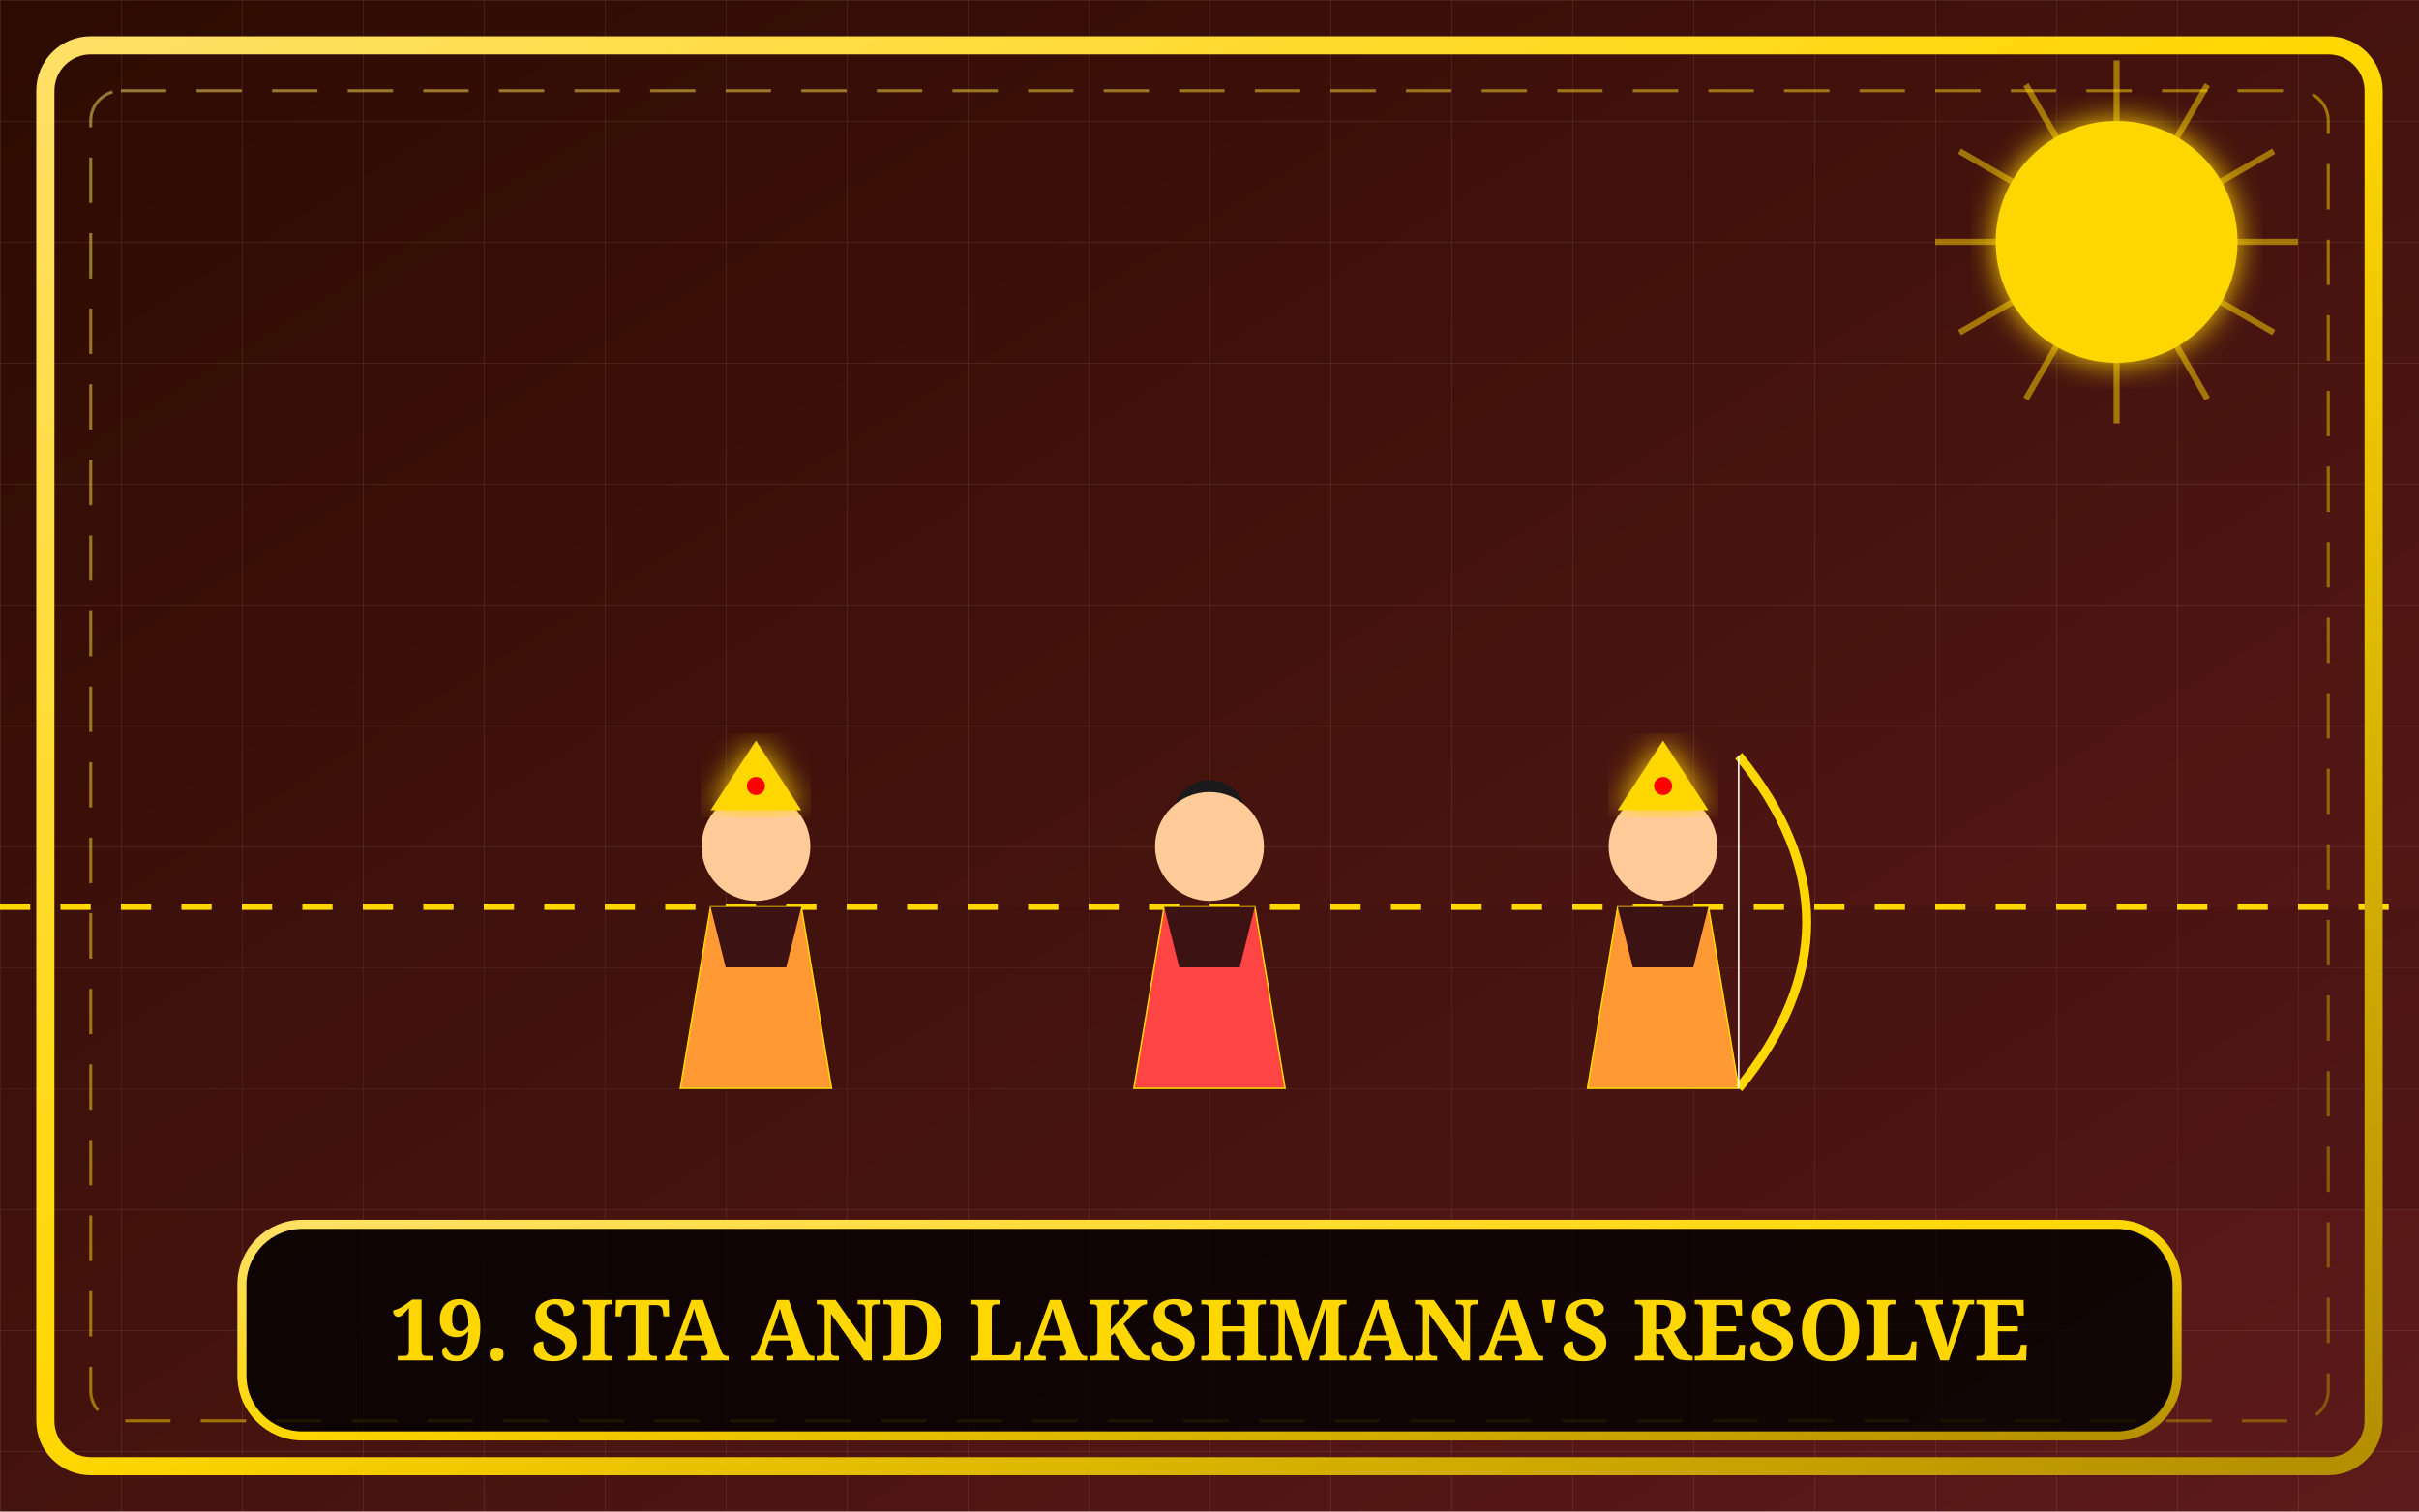
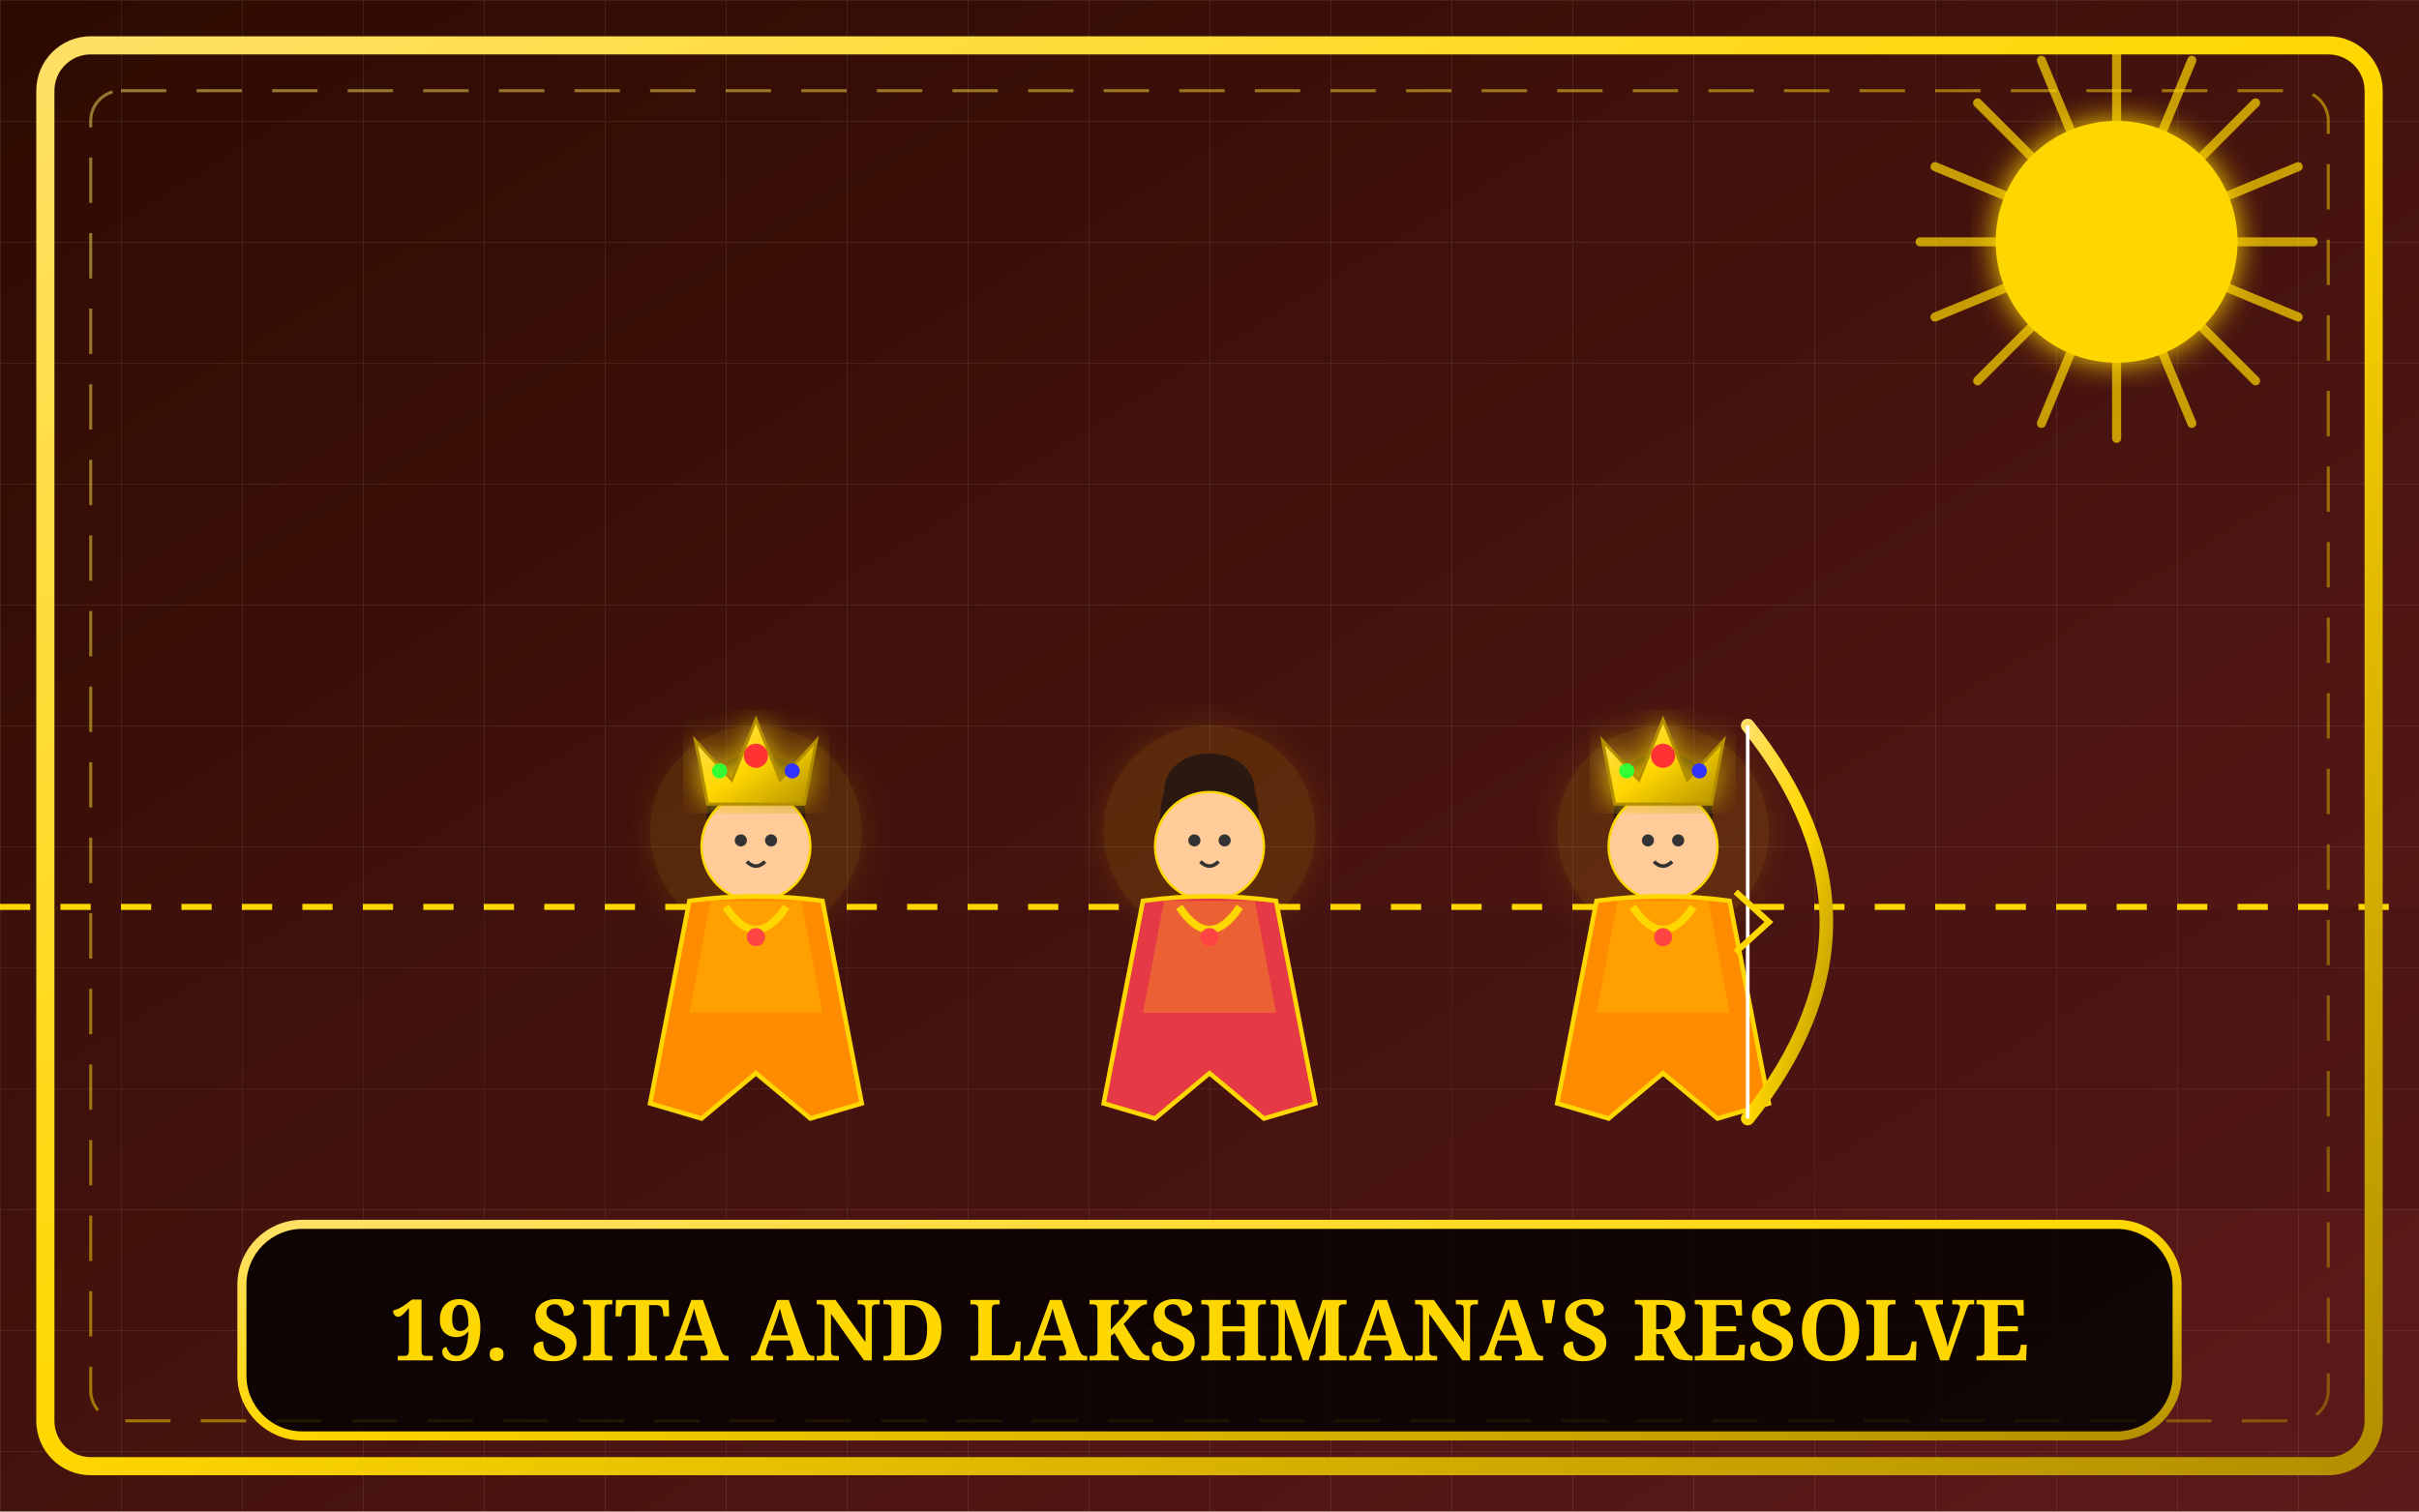
<svg xmlns="http://www.w3.org/2000/svg" viewBox="0 0 800 500" width="100%" height="100%">
  <defs>
    <linearGradient id="bg19" x1="0%" y1="0%" x2="100%" y2="100%">
      <stop offset="0%" stop-color="#2d0b00" />
      <stop offset="100%" stop-color="#5d1a1a" />
    </linearGradient>
    <linearGradient id="goldGrad" x1="0%" y1="0%" x2="100%" y2="100%">
      <stop offset="0%" stop-color="#ffe066" />
      <stop offset="50%" stop-color="#ffd700" />
      <stop offset="100%" stop-color="#b38f00" />
    </linearGradient>
    <filter id="glow">
      <feGaussianBlur stdDeviation="5" result="blur" />
      <feMerge>
        <feMergeNode in="blur" />
        <feMergeNode in="SourceGraphic" />
      </feMerge>
    </filter>
    <pattern id="grid" width="40" height="40" patternUnits="userSpaceOnUse">
      <path d="M 40 0 L 0 0 0 40" fill="none" stroke="white" stroke-width="0.5" opacity="0.1" />
    </pattern>
  </defs>
  <rect width="800" height="500" fill="url(#bg19)" />
  <rect width="800" height="500" fill="url(#grid)" />
  <circle cx="700" cy="80" r="40" fill="#ffd700" filter="url(#glow)" />
-   <line x1="700" y1="80" x2="700" y2="20" stroke="#ffd700" stroke-width="2" transform="rotate(0, 700, 80)" opacity="0.5" />
-   <line x1="700" y1="80" x2="700" y2="20" stroke="#ffd700" stroke-width="2" transform="rotate(30, 700, 80)" opacity="0.5" />
-   <line x1="700" y1="80" x2="700" y2="20" stroke="#ffd700" stroke-width="2" transform="rotate(60, 700, 80)" opacity="0.5" />
-   <line x1="700" y1="80" x2="700" y2="20" stroke="#ffd700" stroke-width="2" transform="rotate(90, 700, 80)" opacity="0.5" />
-   <line x1="700" y1="80" x2="700" y2="20" stroke="#ffd700" stroke-width="2" transform="rotate(120, 700, 80)" opacity="0.5" />
-   <line x1="700" y1="80" x2="700" y2="20" stroke="#ffd700" stroke-width="2" transform="rotate(150, 700, 80)" opacity="0.5" />
-   <line x1="700" y1="80" x2="700" y2="20" stroke="#ffd700" stroke-width="2" transform="rotate(180, 700, 80)" opacity="0.5" />
-   <line x1="700" y1="80" x2="700" y2="20" stroke="#ffd700" stroke-width="2" transform="rotate(210, 700, 80)" opacity="0.5" />
-   <line x1="700" y1="80" x2="700" y2="20" stroke="#ffd700" stroke-width="2" transform="rotate(240, 700, 80)" opacity="0.5" />
-   <line x1="700" y1="80" x2="700" y2="20" stroke="#ffd700" stroke-width="2" transform="rotate(270, 700, 80)" opacity="0.5" />
-   <line x1="700" y1="80" x2="700" y2="20" stroke="#ffd700" stroke-width="2" transform="rotate(300, 700, 80)" opacity="0.5" />
-   <line x1="700" y1="80" x2="700" y2="20" stroke="#ffd700" stroke-width="2" transform="rotate(330, 700, 80)" opacity="0.5" />
+   <line x1="700" y1="80" x2="700" y2="15" stroke="#ffd700" stroke-width="3" stroke-linecap="round" transform="rotate(0.0, 700, 80)" opacity="0.7" />
+   <line x1="700" y1="80" x2="700" y2="15" stroke="#ffd700" stroke-width="3" stroke-linecap="round" transform="rotate(22.5, 700, 80)" opacity="0.7" />
+   <line x1="700" y1="80" x2="700" y2="15" stroke="#ffd700" stroke-width="3" stroke-linecap="round" transform="rotate(45.0, 700, 80)" opacity="0.7" />
+   <line x1="700" y1="80" x2="700" y2="15" stroke="#ffd700" stroke-width="3" stroke-linecap="round" transform="rotate(67.5, 700, 80)" opacity="0.7" />
+   <line x1="700" y1="80" x2="700" y2="15" stroke="#ffd700" stroke-width="3" stroke-linecap="round" transform="rotate(90.0, 700, 80)" opacity="0.7" />
+   <line x1="700" y1="80" x2="700" y2="15" stroke="#ffd700" stroke-width="3" stroke-linecap="round" transform="rotate(112.5, 700, 80)" opacity="0.7" />
+   <line x1="700" y1="80" x2="700" y2="15" stroke="#ffd700" stroke-width="3" stroke-linecap="round" transform="rotate(135.0, 700, 80)" opacity="0.7" />
+   <line x1="700" y1="80" x2="700" y2="15" stroke="#ffd700" stroke-width="3" stroke-linecap="round" transform="rotate(157.5, 700, 80)" opacity="0.7" />
+   <line x1="700" y1="80" x2="700" y2="15" stroke="#ffd700" stroke-width="3" stroke-linecap="round" transform="rotate(180.0, 700, 80)" opacity="0.7" />
+   <line x1="700" y1="80" x2="700" y2="15" stroke="#ffd700" stroke-width="3" stroke-linecap="round" transform="rotate(202.5, 700, 80)" opacity="0.7" />
+   <line x1="700" y1="80" x2="700" y2="15" stroke="#ffd700" stroke-width="3" stroke-linecap="round" transform="rotate(225.0, 700, 80)" opacity="0.7" />
+   <line x1="700" y1="80" x2="700" y2="15" stroke="#ffd700" stroke-width="3" stroke-linecap="round" transform="rotate(247.5, 700, 80)" opacity="0.7" />
+   <line x1="700" y1="80" x2="700" y2="15" stroke="#ffd700" stroke-width="3" stroke-linecap="round" transform="rotate(270.0, 700, 80)" opacity="0.7" />
+   <line x1="700" y1="80" x2="700" y2="15" stroke="#ffd700" stroke-width="3" stroke-linecap="round" transform="rotate(292.5, 700, 80)" opacity="0.7" />
+   <line x1="700" y1="80" x2="700" y2="15" stroke="#ffd700" stroke-width="3" stroke-linecap="round" transform="rotate(315.0, 700, 80)" opacity="0.7" />
+   <line x1="700" y1="80" x2="700" y2="15" stroke="#ffd700" stroke-width="3" stroke-linecap="round" transform="rotate(337.5, 700, 80)" opacity="0.7" />
  <rect x="0" y="300" width="800" height="100" fill="#3d1212" opacity="0.3" />
  <path d="M 0 300 L 800 300" stroke="#ffd700" stroke-width="2" stroke-dasharray="10,10" />
  <rect x="15" y="15" width="770" height="470" rx="15" fill="none" stroke="url(#goldGrad)" stroke-width="6" />
  <rect x="30" y="30" width="740" height="440" rx="10" fill="none" stroke="url(#goldGrad)" stroke-width="1" stroke-dasharray="15,10" opacity="0.5" />
  <g transform="translate(0, -20)">
    <g transform="translate(250,300) scale(1)">
-       <circle cx="0" cy="-10" r="12" fill="#1a1a1a" />
-       <path d="M -15 20 L 15 20 L 25 80 L -25 80 Z" fill="#ff9933" stroke="#ffd700" stroke-width="0.5" />
-       <path d="M -15 20 L 15 20 L 10 40 L -10 40 Z" fill="#3d1212" />
-       <circle cx="0" cy="0" r="18" fill="#ffcc99" />
-       <path d="M -15 -12 L 15 -12 L 0 -35 Z" fill="#ffd700" filter="url(#glow)" />
-       <circle cx="0" cy="-20" r="3" fill="red" />
+       <circle cx="0" cy="-5" r="35" fill="#ffd700" opacity="0.12" filter="url(#glow)" />
+       <path d="M -15 -18 C -15 -35 15 -35 15 -18 C 18 -10 15 5 15 5 L -15 5 C -15 5 -18 -10 -15 -18 Z" fill="#2b1810" />
+       <circle cx="0" cy="0" r="18" fill="#ffcc99" stroke="#ffd700" stroke-width="0.8" />
+       <circle cx="-5" cy="-2" r="2" fill="#333" />
+       <circle cx="5" cy="-2" r="2" fill="#333" />
+       <path d="M -3 5 Q 0 8 3 5" fill="none" stroke="#333" stroke-width="1.2" />
+       <path d="M -16 -14 L -20 -35 L -8 -22 L 0 -42 L 8 -22 L 20 -35 L 16 -14 Z" fill="url(#goldGrad)" filter="url(#glow)" stroke="#b38f00" stroke-width="1" />
+       <circle cx="0" cy="-30" r="4" fill="#ff3333" />
+       <circle cx="-12" cy="-25" r="2.5" fill="#33ff33" />
+       <circle cx="12" cy="-25" r="2.5" fill="#3333ff" />
+       <path d="M -22 18 Q 0 15 22 18 L 35 85 L 18 90 L 0 75 L -18 90 L -35 85 Z" fill="#ff8c00" stroke="#ffd700" stroke-width="1.5" />
+       <path d="M -15 18 L 15 18 L 22 55 L -22 55 Z" fill="#ffd700" opacity="0.25" />
+       <path d="M -10 20 Q 0 35 10 20" fill="none" stroke="#ffd700" stroke-width="2.5" />
+       <circle cx="0" cy="30" r="3" fill="#ff4444" />
    </g>
    <g transform="translate(400,300) scale(1)">
-       <circle cx="0" cy="-10" r="12" fill="#1a1a1a" />
-       <path d="M -15 20 L 15 20 L 25 80 L -25 80 Z" fill="#ff4444" stroke="#ffd700" stroke-width="0.5" />
-       <path d="M -15 20 L 15 20 L 10 40 L -10 40 Z" fill="#3d1212" />
-       <circle cx="0" cy="0" r="18" fill="#ffcc99" />
+       <circle cx="0" cy="-5" r="35" fill="#ffd700" opacity="0.12" filter="url(#glow)" />
+       <path d="M -15 -18 C -15 -35 15 -35 15 -18 C 18 -10 15 5 15 5 L -15 5 C -15 5 -18 -10 -15 -18 Z" fill="#2b1810" />
+       <circle cx="0" cy="0" r="18" fill="#ffcc99" stroke="#ffd700" stroke-width="0.8" />
+       <circle cx="-5" cy="-2" r="2" fill="#333" />
+       <circle cx="5" cy="-2" r="2" fill="#333" />
+       <path d="M -3 5 Q 0 8 3 5" fill="none" stroke="#333" stroke-width="1.2" />
+       <path d="M -22 18 Q 0 15 22 18 L 35 85 L 18 90 L 0 75 L -18 90 L -35 85 Z" fill="#e63946" stroke="#ffd700" stroke-width="1.5" />
+       <path d="M -15 18 L 15 18 L 22 55 L -22 55 Z" fill="#ffd700" opacity="0.25" />
+       <path d="M -10 20 Q 0 35 10 20" fill="none" stroke="#ffd700" stroke-width="2.5" />
+       <circle cx="0" cy="30" r="3" fill="#ff4444" />
    </g>
    <g transform="translate(550,300) scale(1)">
-       <circle cx="0" cy="-10" r="12" fill="#1a1a1a" />
-       <path d="M -15 20 L 15 20 L 25 80 L -25 80 Z" fill="#ff9933" stroke="#ffd700" stroke-width="0.5" />
-       <path d="M -15 20 L 15 20 L 10 40 L -10 40 Z" fill="#3d1212" />
-       <circle cx="0" cy="0" r="18" fill="#ffcc99" />
-       <path d="M -15 -12 L 15 -12 L 0 -35 Z" fill="#ffd700" filter="url(#glow)" />
-       <circle cx="0" cy="-20" r="3" fill="red" />
-       <path d="M 25 -30 Q 70 25 25 80" fill="none" stroke="#ffd700" stroke-width="3" />
-       <line x1="25" y1="-30" x2="25" y2="80" stroke="white" stroke-width="0.5" />
+       <circle cx="0" cy="-5" r="35" fill="#ffd700" opacity="0.12" filter="url(#glow)" />
+       <path d="M -15 -18 C -15 -35 15 -35 15 -18 C 18 -10 15 5 15 5 L -15 5 C -15 5 -18 -10 -15 -18 Z" fill="#2b1810" />
+       <circle cx="0" cy="0" r="18" fill="#ffcc99" stroke="#ffd700" stroke-width="0.8" />
+       <circle cx="-5" cy="-2" r="2" fill="#333" />
+       <circle cx="5" cy="-2" r="2" fill="#333" />
+       <path d="M -3 5 Q 0 8 3 5" fill="none" stroke="#333" stroke-width="1.2" />
+       <path d="M -16 -14 L -20 -35 L -8 -22 L 0 -42 L 8 -22 L 20 -35 L 16 -14 Z" fill="url(#goldGrad)" filter="url(#glow)" stroke="#b38f00" stroke-width="1" />
+       <circle cx="0" cy="-30" r="4" fill="#ff3333" />
+       <circle cx="-12" cy="-25" r="2.5" fill="#33ff33" />
+       <circle cx="12" cy="-25" r="2.5" fill="#3333ff" />
+       <path d="M -22 18 Q 0 15 22 18 L 35 85 L 18 90 L 0 75 L -18 90 L -35 85 Z" fill="#ff8c00" stroke="#ffd700" stroke-width="1.5" />
+       <path d="M -15 18 L 15 18 L 22 55 L -22 55 Z" fill="#ffd700" opacity="0.25" />
+       <path d="M -10 20 Q 0 35 10 20" fill="none" stroke="#ffd700" stroke-width="2.5" />
+       <circle cx="0" cy="30" r="3" fill="#ff4444" />
+       <path d="M 28 -40 Q 80 25 28 90" fill="none" stroke="url(#goldGrad)" stroke-width="4.5" stroke-linecap="round" />
+       <line x1="28" y1="-40" x2="28" y2="90" stroke="#fff" stroke-width="1.2" />
+       <path d="M 24 15 L 35 25 L 24 35" fill="none" stroke="#ffd700" stroke-width="2" />
    </g>
  </g>
  <g transform="translate(400, 440)">
    <rect x="-320" y="-35" width="640" height="70" rx="20" fill="black" fill-opacity="0.8" stroke="url(#goldGrad)" stroke-width="3" />
    <text y="10" font-family="'Playfair Display', serif" font-size="28" font-weight="bold" fill="#ffd700" text-anchor="middle">19. SITA AND LAKSHMANA'S RESOLVE</text>
  </g>
</svg>
